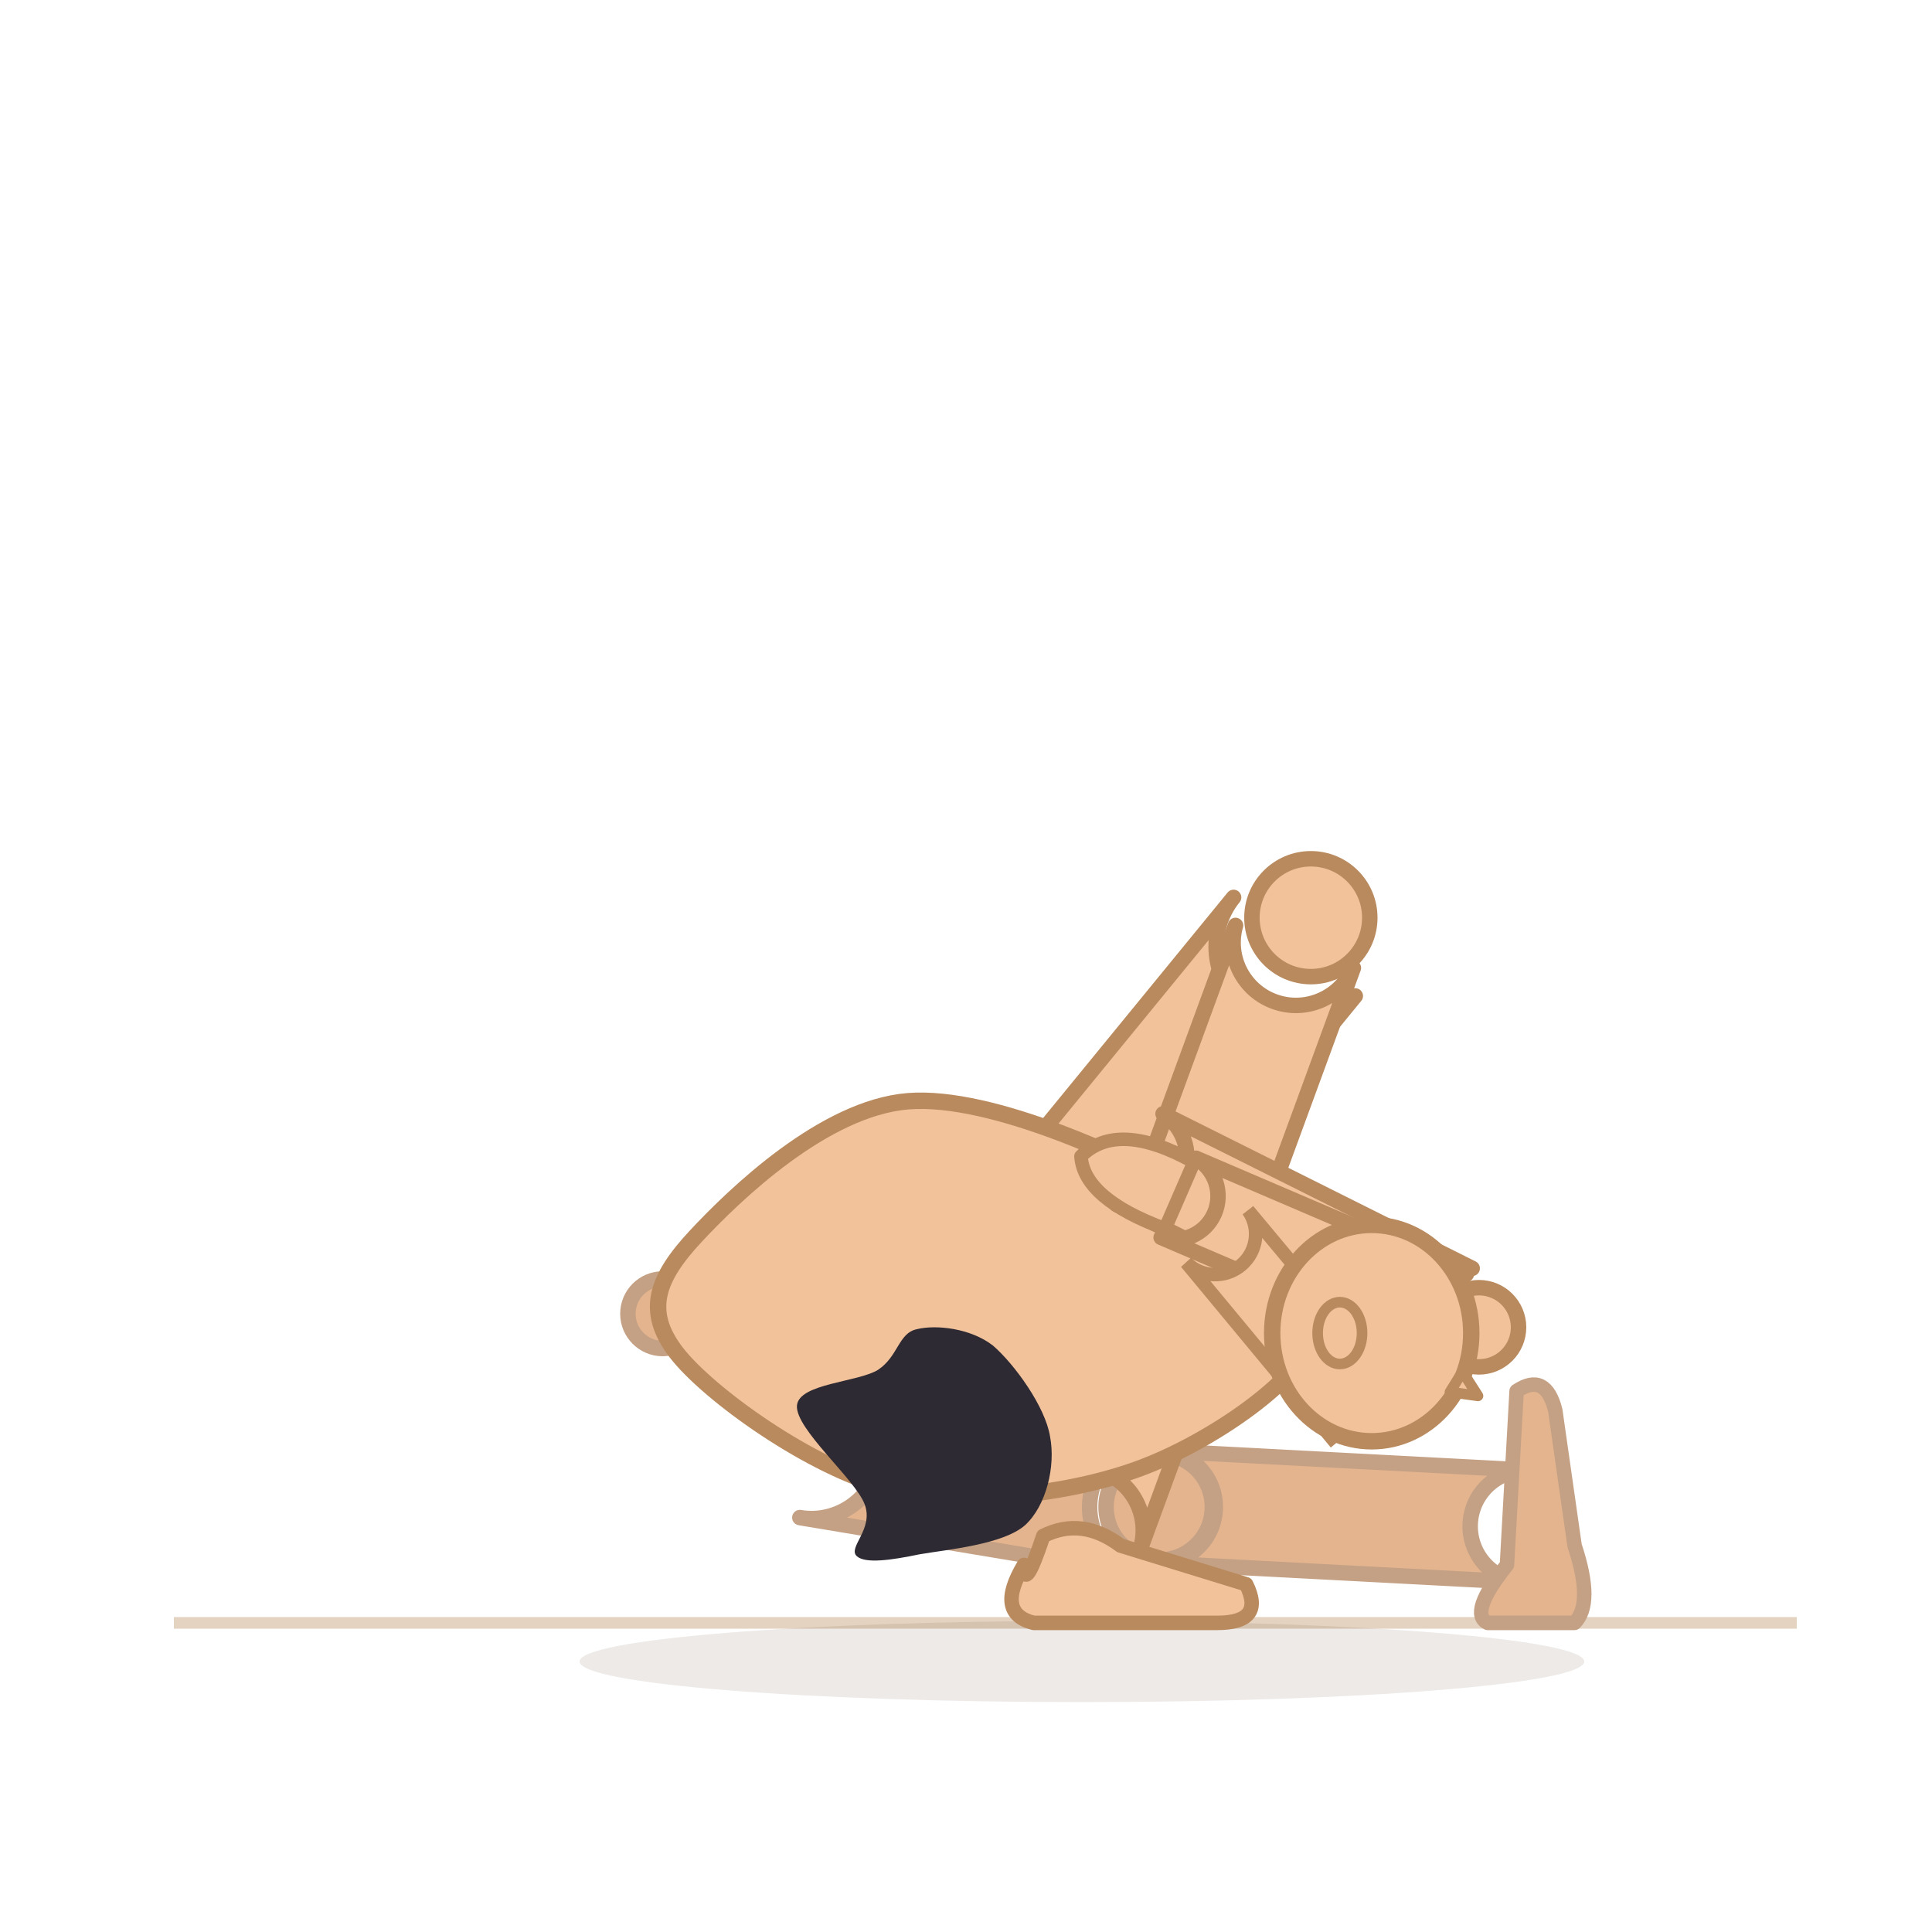
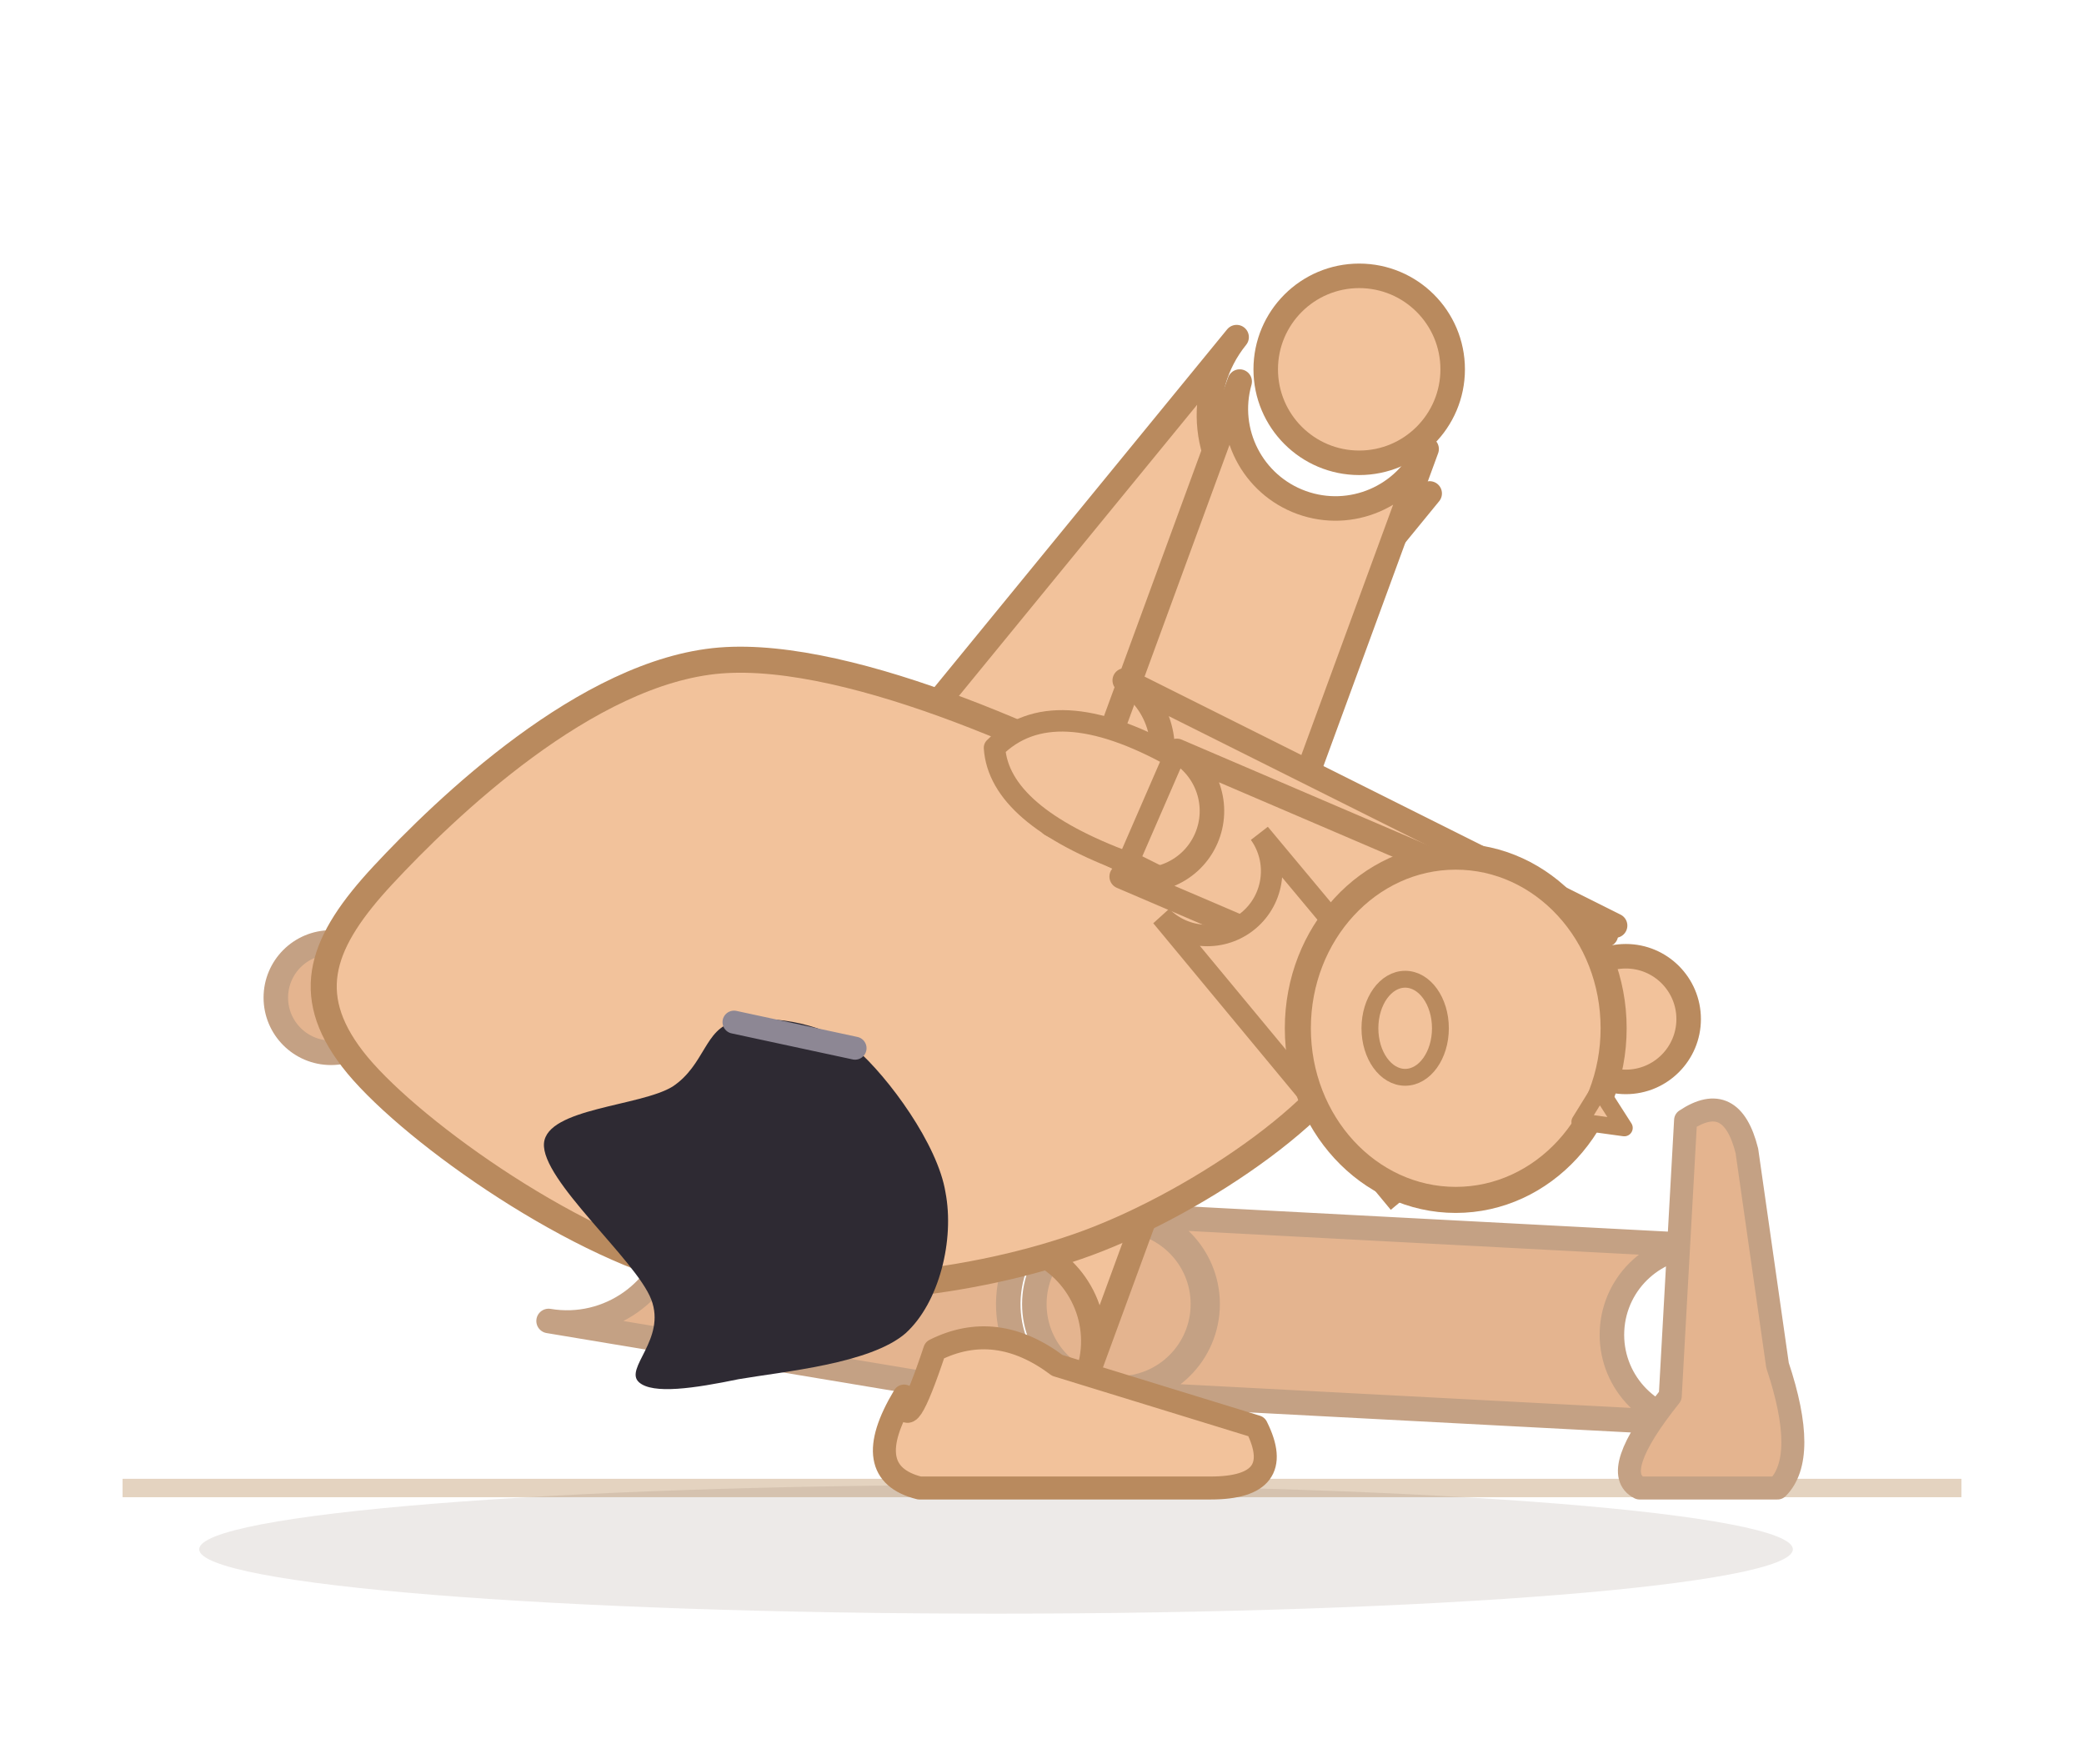
- <svg xmlns="http://www.w3.org/2000/svg" viewBox="0 0 200 200">
-   <line x1="18" y1="168" x2="186" y2="168" stroke="#e4d3c0" stroke-width="1.2" />
+ <svg xmlns="http://www.w3.org/2000/svg" viewBox="47 70.9 136 115.1">
+   <line x1="55" y1="168" x2="175" y2="168" stroke="#e4d3c0" stroke-width="1.2" />
  <ellipse cx="112" cy="172" rx="52" ry="4.2" fill="rgba(70,48,28,0.10)" />
  <path d="M 82.8,157.1 L 118.8,163.1 A 7.2 7.2 0 0 1 121.2,148.9 L 85.2,142.9 A 7.2 7.2 0 0 1 82.8,157.1 Z" fill="#e4b48f" stroke="#c4a184" stroke-width="1.6" stroke-linejoin="round" />
  <path d="M 119.7,161.8 L 157.7,163.8 A 5.8 5.8 0 0 1 158.3,152.2 L 120.3,150.2 A 5.8 5.8 0 0 1 119.7,161.8 Z" fill="#e4b48f" stroke="#c4a184" stroke-width="1.6" stroke-linejoin="round" />
  <circle cx="120" cy="156" r="5.5" fill="#e4b48f" stroke="#c4a184" stroke-width="1.6" />
  <path d="M 154,168 L 163,168 Q 165,166 163,160 L 161,146 Q 160,142 157,144 L 156,162 Q 152,167 154,168 Z" fill="#e4b48f" stroke="#c4a184" stroke-width="1.5" stroke-linejoin="round" />
  <path d="M 104.3,147.1 L 140.3,103.1 A 8.1 8.1 0 0 1 127.7,92.9 L 91.7,136.9 A 8.1 8.1 0 0 1 104.3,147.1 Z" fill="#f2c29b" stroke="#b98a5e" stroke-width="1.6" stroke-linejoin="round" />
  <path d="M 127.9,95.8 L 105.9,155.8 A 6.5 6.5 0 0 1 118.1,160.2 L 140.1,100.2 A 6.5 6.5 0 0 1 127.9,95.8 Z" fill="#f2c29b" stroke="#b98a5e" stroke-width="1.6" stroke-linejoin="round" />
  <circle cx="135.7" cy="95" r="6.1" fill="#f2c29b" stroke="#b98a5e" stroke-width="1.6" />
  <path d="M 106,162 Q 103,167 107,168 L 126,168 Q 131,168 129,164 L 116,160 Q 112,157 108,159 Q 106,165 106,162 Z" fill="#f2c29b" stroke="#b98a5e" stroke-width="1.5" stroke-linejoin="round" />
  <path d="M 87.8,122 L 69.8,132 A 4.6 4.6 0 0 1 74.2,140 L 92.2,130 A 4.6 4.6 0 0 1 87.8,122 Z" fill="#e4b48f" stroke="#c4a184" stroke-width="1.6" stroke-linejoin="round" />
  <path d="M 70.1,139.4 L 92.1,151.4 A 3.9 3.9 0 0 1 95.9,144.6 L 73.9,132.6 A 3.9 3.9 0 0 1 70.1,139.4 Z" fill="#e4b48f" stroke="#c4a184" stroke-width="1.6" stroke-linejoin="round" />
  <circle cx="68.6" cy="136" r="3.6" fill="#e4b48f" stroke="#c4a184" stroke-width="1.6" />
  <path d="M 92.1,151.5 Q 99.5,156.7 103.7,153.3 Q 103.8,148.8 95.7,144.9 Z" fill="#e4b48f" stroke="#c4a184" stroke-width="1.4" stroke-linejoin="round" />
  <path d="M 72,128 C 76,123.7 85.3,114.7 94,114 C 102.7,113.3 117,120 124,124 C 131,128 137,133.3 136,138 C 135,142.7 125.3,149.3 118,152 C 110.7,154.7 100,156 92,154 C 84,152 73.3,144.3 70,140 C 66.7,135.7 68,132.3 72,128 Z" fill="#f2c29b" stroke="#b98a5e" stroke-width="1.7" stroke-linejoin="round" />
  <path d="M 115.6,124.7 L 147.6,140.7 A 5.3 5.3 0 0 1 152.4,131.3 L 120.4,115.3 A 5.3 5.3 0 0 1 115.6,124.7 Z" fill="#f2c29b" stroke="#b98a5e" stroke-width="1.6" stroke-linejoin="round" />
  <path d="M 151.8,131.9 L 123.8,119.9 A 4.5 4.5 0 0 1 120.2,128.1 L 148.2,140.1 A 4.5 4.5 0 0 1 151.8,131.9 Z" fill="#f2c29b" stroke="#b98a5e" stroke-width="1.6" stroke-linejoin="round" />
  <circle cx="153.1" cy="137.4" r="4.1" fill="#f2c29b" stroke="#b98a5e" stroke-width="1.6" />
  <path d="M 123.6,120.3 Q 115.7,115.9 111.9,119.7 Q 112.2,124.1 120.6,127.2 Z" fill="#f2c29b" stroke="#b98a5e" stroke-width="1.4" stroke-linejoin="round" />
  <path d="M 122.8,130.7 L 138.3,149.4 A 4.2 4.2 0 0 1 144.8,144 L 129.2,125.3 A 4.2 4.2 0 0 1 122.8,130.7 Z" fill="#f2c29b" stroke="#b98a5e" stroke-width="1.4" />
  <ellipse cx="142" cy="138" rx="10.304" ry="11.2" fill="#f2c29b" stroke="#b98a5e" stroke-width="1.7" />
  <ellipse cx="138.7" cy="138" rx="2.3" ry="3.2" fill="#f2c29b" stroke="#b98a5e" stroke-width="1.1" />
  <path d="M 150.1,144.1 L 153,144.5 L 151.4,142 Z" fill="#f2c29b" stroke="#b98a5e" stroke-width="1.1" stroke-linejoin="round" />
  <g data-shorts="1">
    <path d="M 94.9,137.6 C 96.9,137.1 100.5,137.5 102.8,139.3 C 105,141.2 108.2,145.6 108.7,148.7 C 109.3,151.8 108.3,155.9 106.1,157.9 C 103.8,159.9 98.1,160.4 95.2,160.9 C 92.3,161.5 89.6,161.9 88.7,161.1 C 87.7,160.2 90.5,158.3 89.5,155.7 C 88.5,153.1 82.3,147.9 82.5,145.5 C 82.7,143.2 88.8,143.1 90.9,141.8 C 93,140.4 93,138 94.9,137.6 Z" fill="#2e2a33" />
+     <path d="M 94.9,137.6 L 102.8,139.3" fill="none" stroke="#8d8794" stroke-width="1.5" stroke-linecap="round" />
  </g>
</svg>
